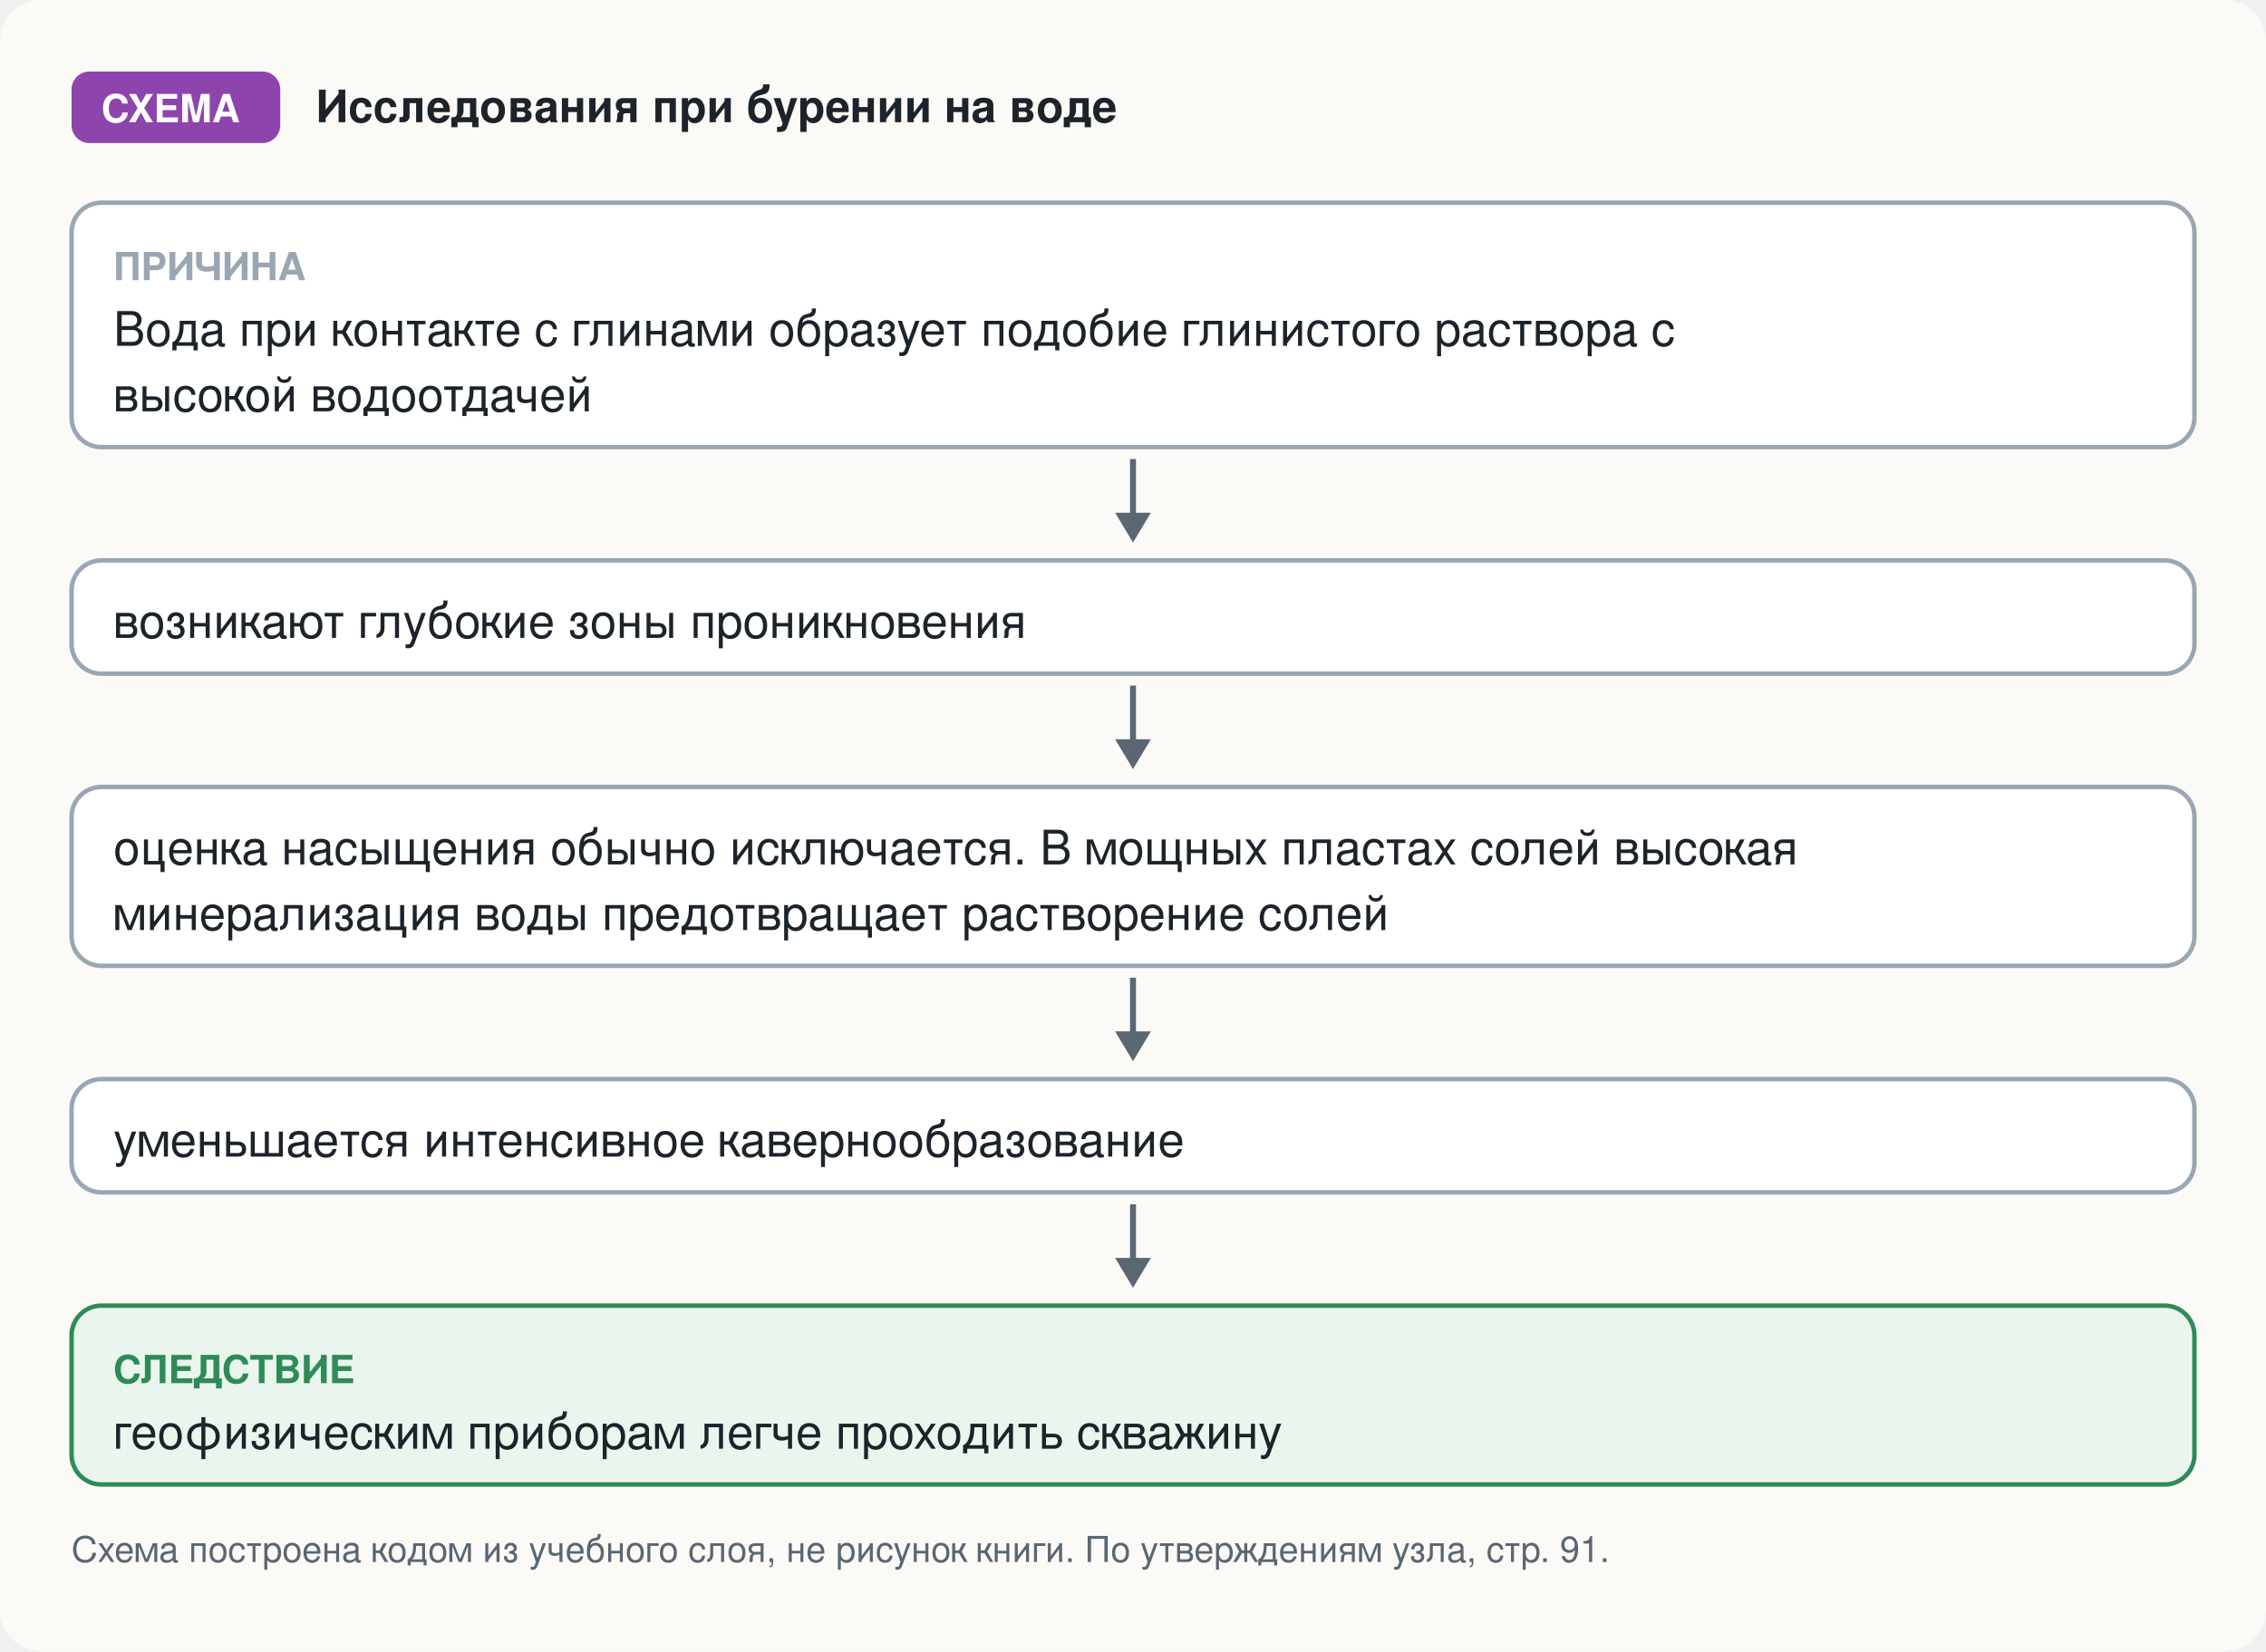
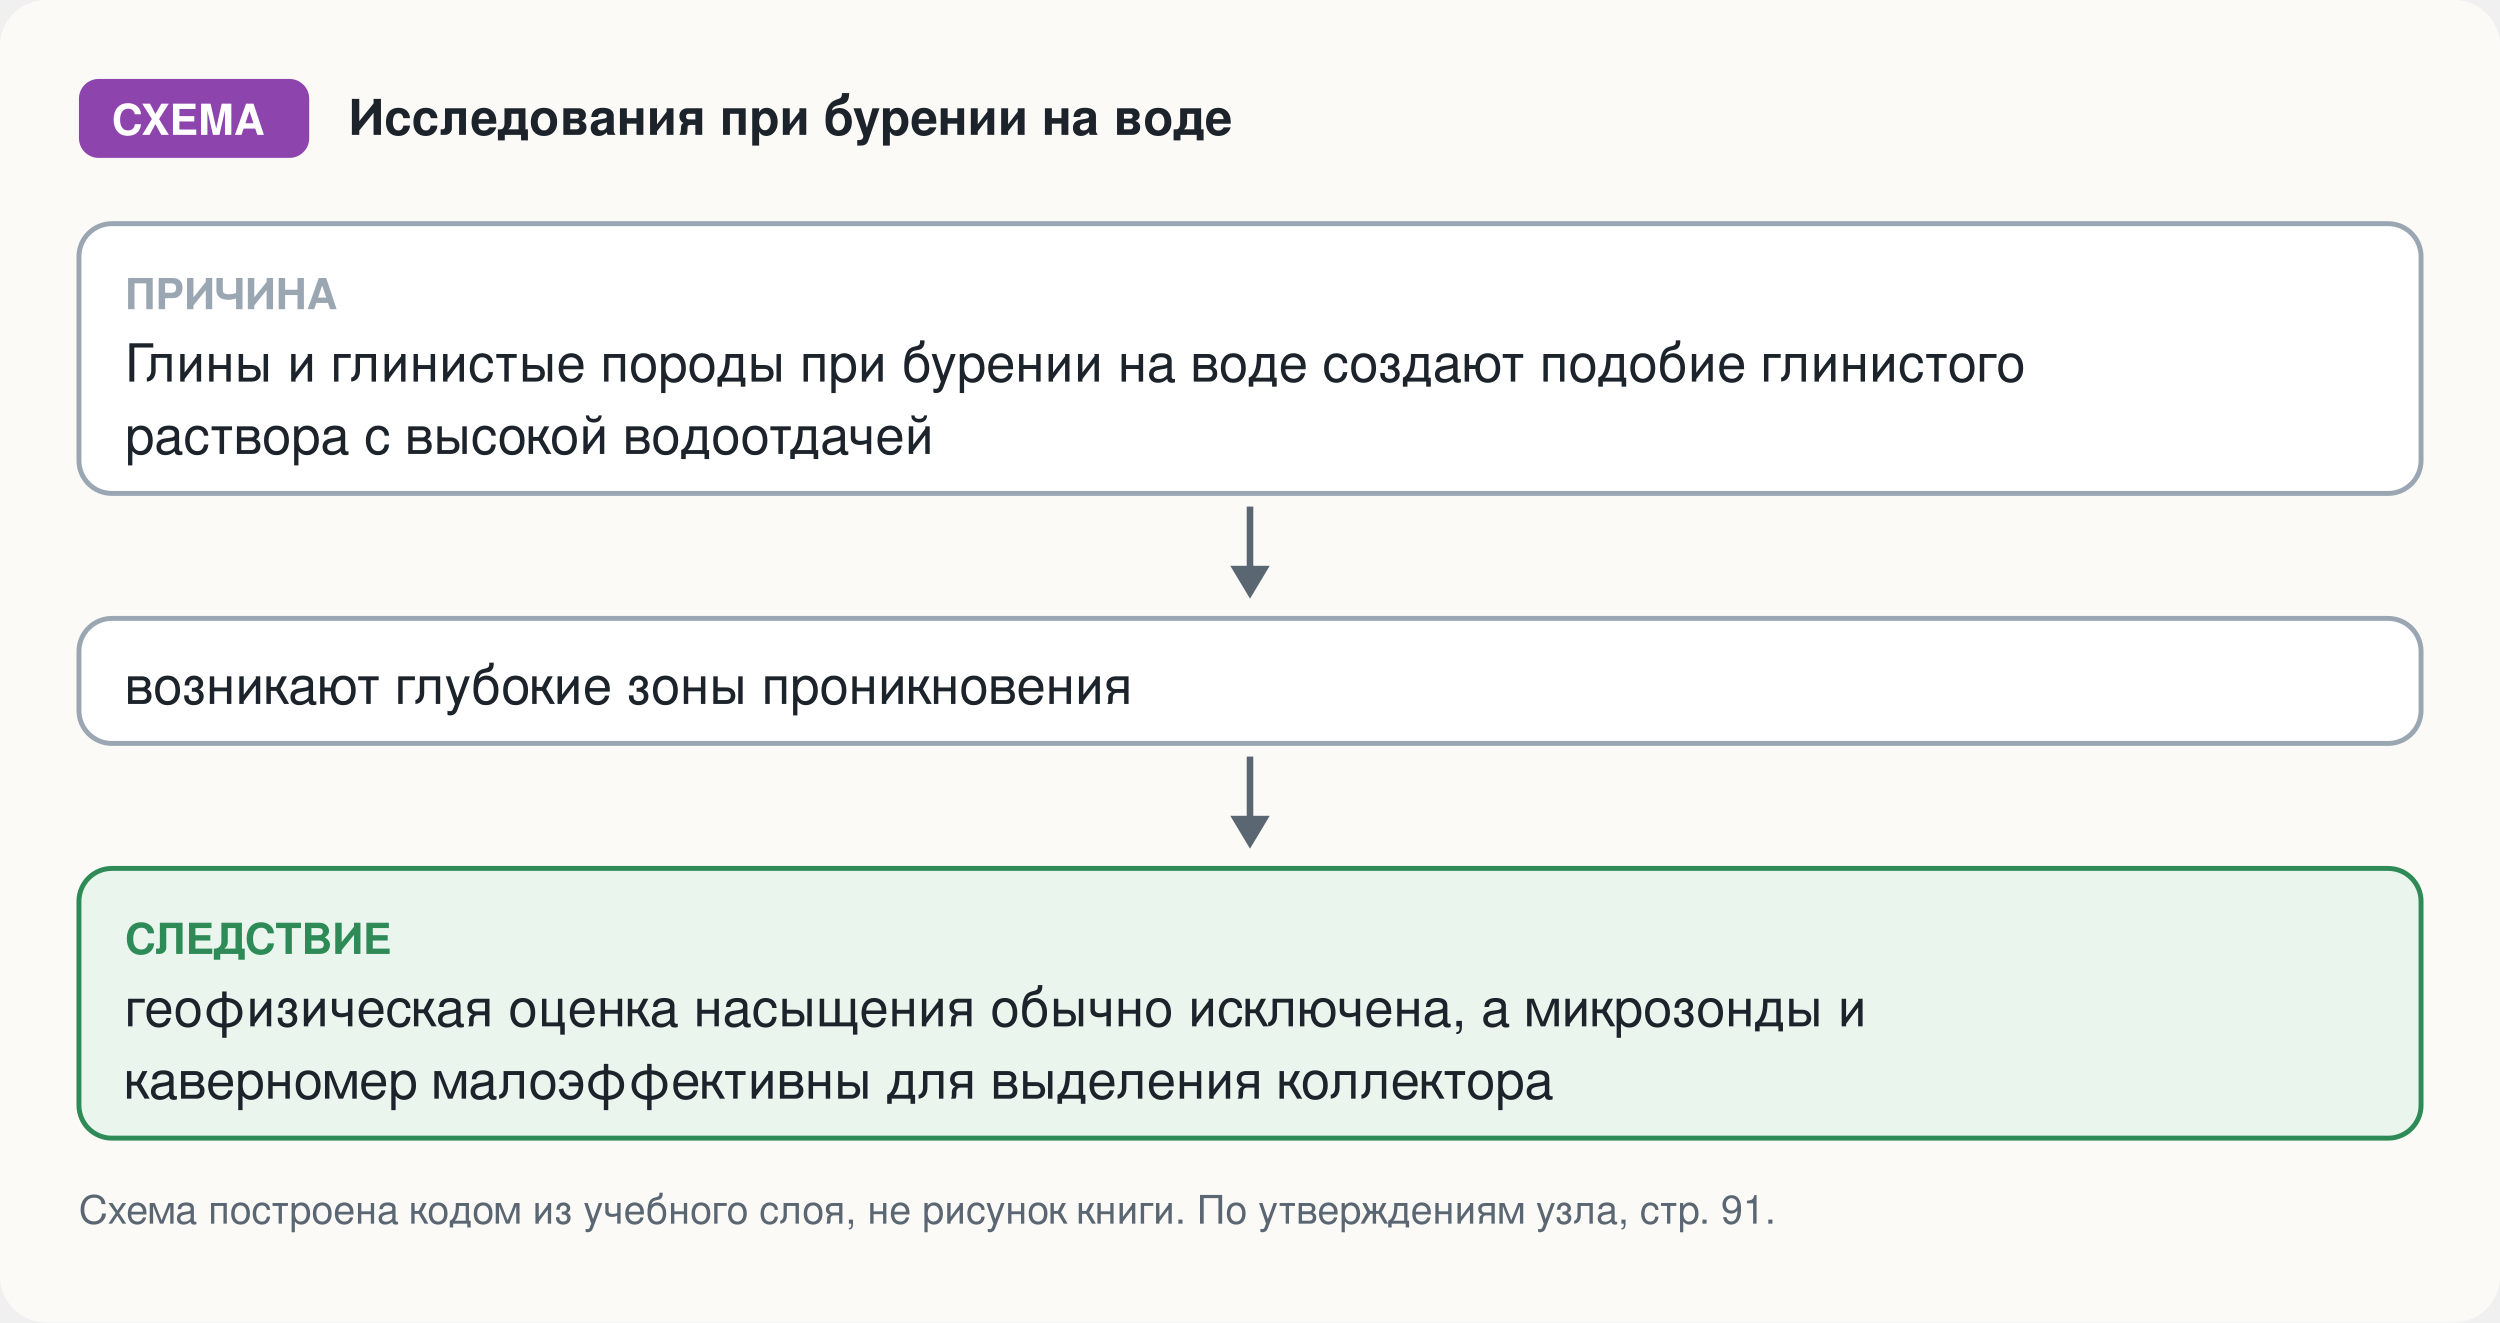
- <svg xmlns="http://www.w3.org/2000/svg" viewBox="0 0 760 554" width="760" height="554" role="img">
-   <rect x="0" y="0" width="760" height="554" rx="14" fill="#FBFAF7" />
+ <svg xmlns="http://www.w3.org/2000/svg" viewBox="0 0 760 402" width="760" height="402" role="img">
+   <rect x="0" y="0" width="760" height="402" rx="14" fill="#FBFAF7" />
  <rect x="24" y="24" width="70" height="24" rx="6" fill="#8E44AD" />
  <text x="34" y="41" font-size="13" font-weight="700" fill="#fff" font-family="Segoe UI, -apple-system, Helvetica, Arial, sans-serif">СХЕМА</text>
  <text x="106" y="41" font-size="15" font-weight="700" fill="#1C232B" font-family="Segoe UI, -apple-system, Helvetica, Arial, sans-serif">Исследования при бурении на воде</text>
  <rect x="24" y="68" width="712" height="82" rx="10" fill="#FFFFFF" stroke="#9AA6B2" stroke-width="1.5" />
  <text x="38" y="94" font-size="13" font-weight="700" fill="#9AA6B2" text-anchor="start" font-family="Segoe UI, -apple-system, Helvetica, Arial, sans-serif">ПРИЧИНА</text>
-   <text x="38" y="116" font-size="16" font-weight="400" fill="#1C232B" text-anchor="start" font-family="Segoe UI, -apple-system, Helvetica, Arial, sans-serif">Вода при контакте с глинами образует подобие глинистого раствора с</text>
-   <text x="38" y="138" font-size="16" font-weight="400" fill="#1C232B" text-anchor="start" font-family="Segoe UI, -apple-system, Helvetica, Arial, sans-serif">высокой водоотдачей</text>
+   <text x="38" y="116" font-size="16" font-weight="400" fill="#1C232B" text-anchor="start" font-family="Segoe UI, -apple-system, Helvetica, Arial, sans-serif">Глины и глинистые породы при бурении на воде создают подобие глинистого</text>
+   <text x="38" y="138" font-size="16" font-weight="400" fill="#1C232B" text-anchor="start" font-family="Segoe UI, -apple-system, Helvetica, Arial, sans-serif">раствора с высокой водоотдачей</text>
  <line x1="380.0" y1="154" x2="380.0" y2="176" stroke="#5B6673" stroke-width="2" />
  <polygon points="374.0,172 386.0,172 380.0,182" fill="#5B6673" />
  <rect x="24" y="188" width="712" height="38" rx="10" fill="#FFFFFF" stroke="#9AA6B2" stroke-width="1.5" />
  <text x="38" y="214" font-size="16" font-weight="400" fill="#1C232B" text-anchor="start" font-family="Segoe UI, -apple-system, Helvetica, Arial, sans-serif">возникают глубокие зоны проникновения</text>
  <line x1="380.0" y1="230" x2="380.0" y2="252" stroke="#5B6673" stroke-width="2" />
  <polygon points="374.0,248 386.0,248 380.0,258" fill="#5B6673" />
-   <rect x="24" y="264" width="712" height="60" rx="10" fill="#FFFFFF" stroke="#9AA6B2" stroke-width="1.5" />
-   <text x="38" y="290" font-size="16" font-weight="400" fill="#1C232B" text-anchor="start" font-family="Segoe UI, -apple-system, Helvetica, Arial, sans-serif">оценка насыщения обычно исключается. В мощных пластах солей высокая</text>
-   <text x="38" y="312" font-size="16" font-weight="400" fill="#1C232B" text-anchor="start" font-family="Segoe UI, -apple-system, Helvetica, Arial, sans-serif">минерализация воды предотвращает растворение солей</text>
-   <line x1="380.0" y1="328" x2="380.0" y2="350" stroke="#5B6673" stroke-width="2" />
-   <polygon points="374.0,346 386.0,346 380.0,356" fill="#5B6673" />
-   <rect x="24" y="362" width="712" height="38" rx="10" fill="#FFFFFF" stroke="#9AA6B2" stroke-width="1.5" />
-   <text x="38" y="388" font-size="16" font-weight="400" fill="#1C232B" text-anchor="start" font-family="Segoe UI, -apple-system, Helvetica, Arial, sans-serif">уменьшается интенсивное кавернообразование</text>
-   <line x1="380.0" y1="404" x2="380.0" y2="426" stroke="#5B6673" stroke-width="2" />
-   <polygon points="374.0,422 386.0,422 380.0,432" fill="#5B6673" />
-   <rect x="24" y="438" width="712" height="60" rx="10" fill="#EAF5EE" stroke="#2E8B57" stroke-width="1.5" />
-   <text x="38" y="464" font-size="13" font-weight="700" fill="#2E8B57" text-anchor="start" font-family="Segoe UI, -apple-system, Helvetica, Arial, sans-serif">СЛЕДСТВИЕ</text>
-   <text x="38" y="486" font-size="16" font-weight="400" fill="#1C232B" text-anchor="start" font-family="Segoe UI, -apple-system, Helvetica, Arial, sans-serif">геофизическим приборам легче проходить скважину</text>
-   <text x="24" y="524" font-size="12" font-weight="400" fill="#5B6673" text-anchor="start" font-family="Segoe UI, -apple-system, Helvetica, Arial, sans-serif">Схема построена кодом из учебного слоя, не рисунок книги. По утверждениям узла, стр. 91.</text>
+   <rect x="24" y="264" width="712" height="82" rx="10" fill="#EAF5EE" stroke="#2E8B57" stroke-width="1.5" />
+   <text x="38" y="290" font-size="13" font-weight="700" fill="#2E8B57" text-anchor="start" font-family="Segoe UI, -apple-system, Helvetica, Arial, sans-serif">СЛЕДСТВИЕ</text>
+   <text x="38" y="312" font-size="16" font-weight="400" fill="#1C232B" text-anchor="start" font-family="Segoe UI, -apple-system, Helvetica, Arial, sans-serif">геофизическая оценка насыщения обычно исключена, а микрозонды и</text>
+   <text x="38" y="334" font-size="16" font-weight="400" fill="#1C232B" text-anchor="start" font-family="Segoe UI, -apple-system, Helvetica, Arial, sans-serif">каверномер малоэффективны для выделения коллектора</text>
+   <text x="24" y="372" font-size="12" font-weight="400" fill="#5B6673" text-anchor="start" font-family="Segoe UI, -apple-system, Helvetica, Arial, sans-serif">Схема построена кодом из учебного слоя, не рисунок книги. По утверждениям узла, стр. 91.</text>
</svg>
